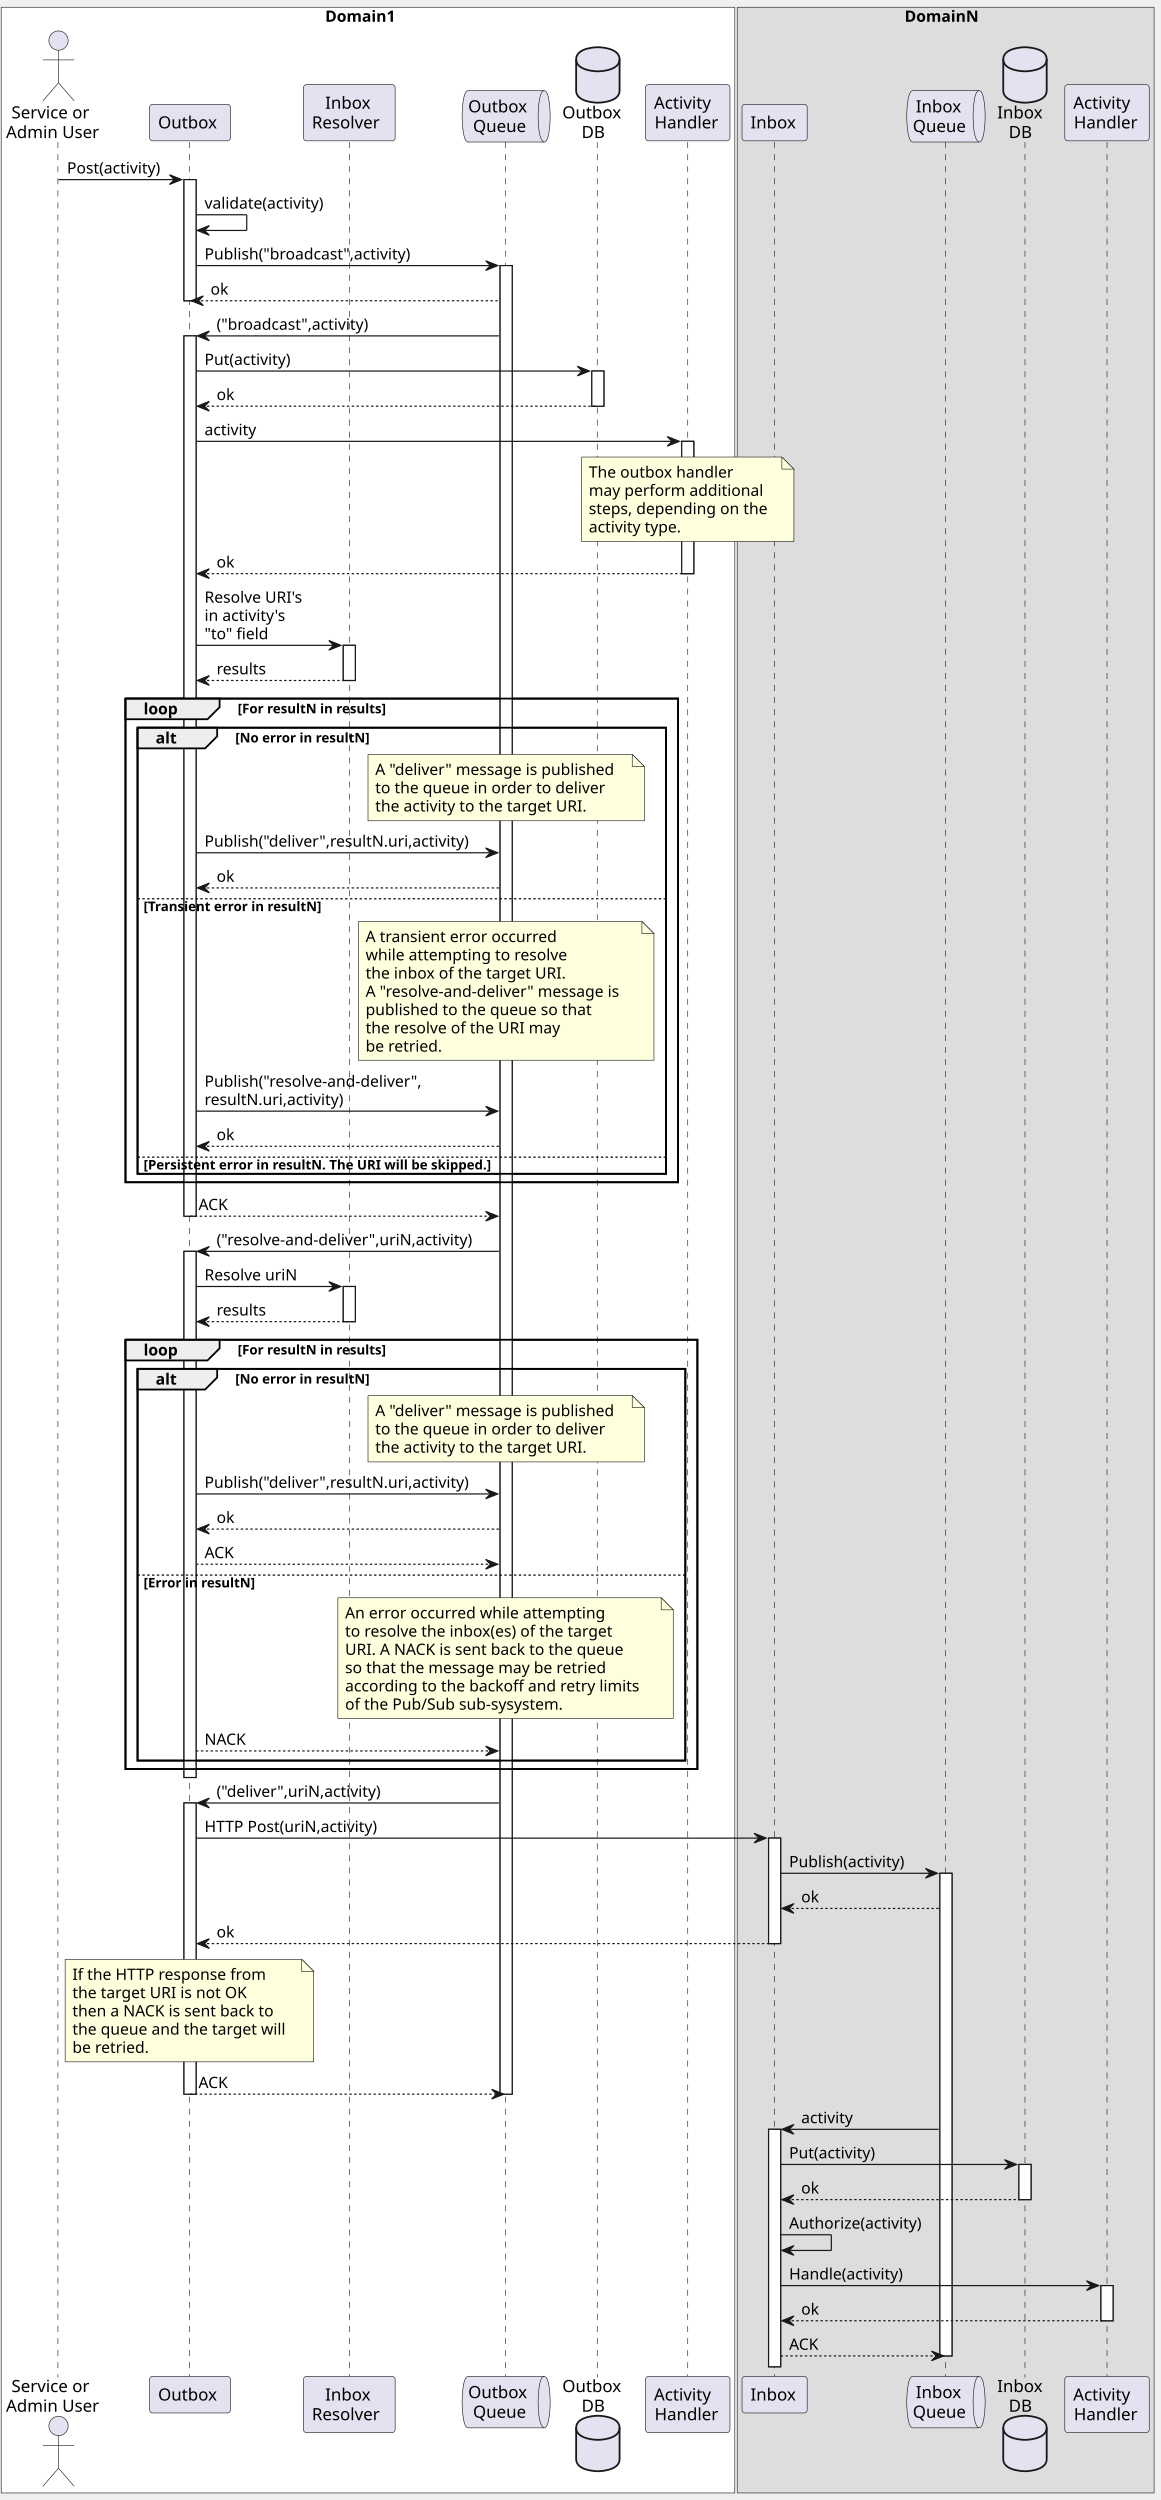
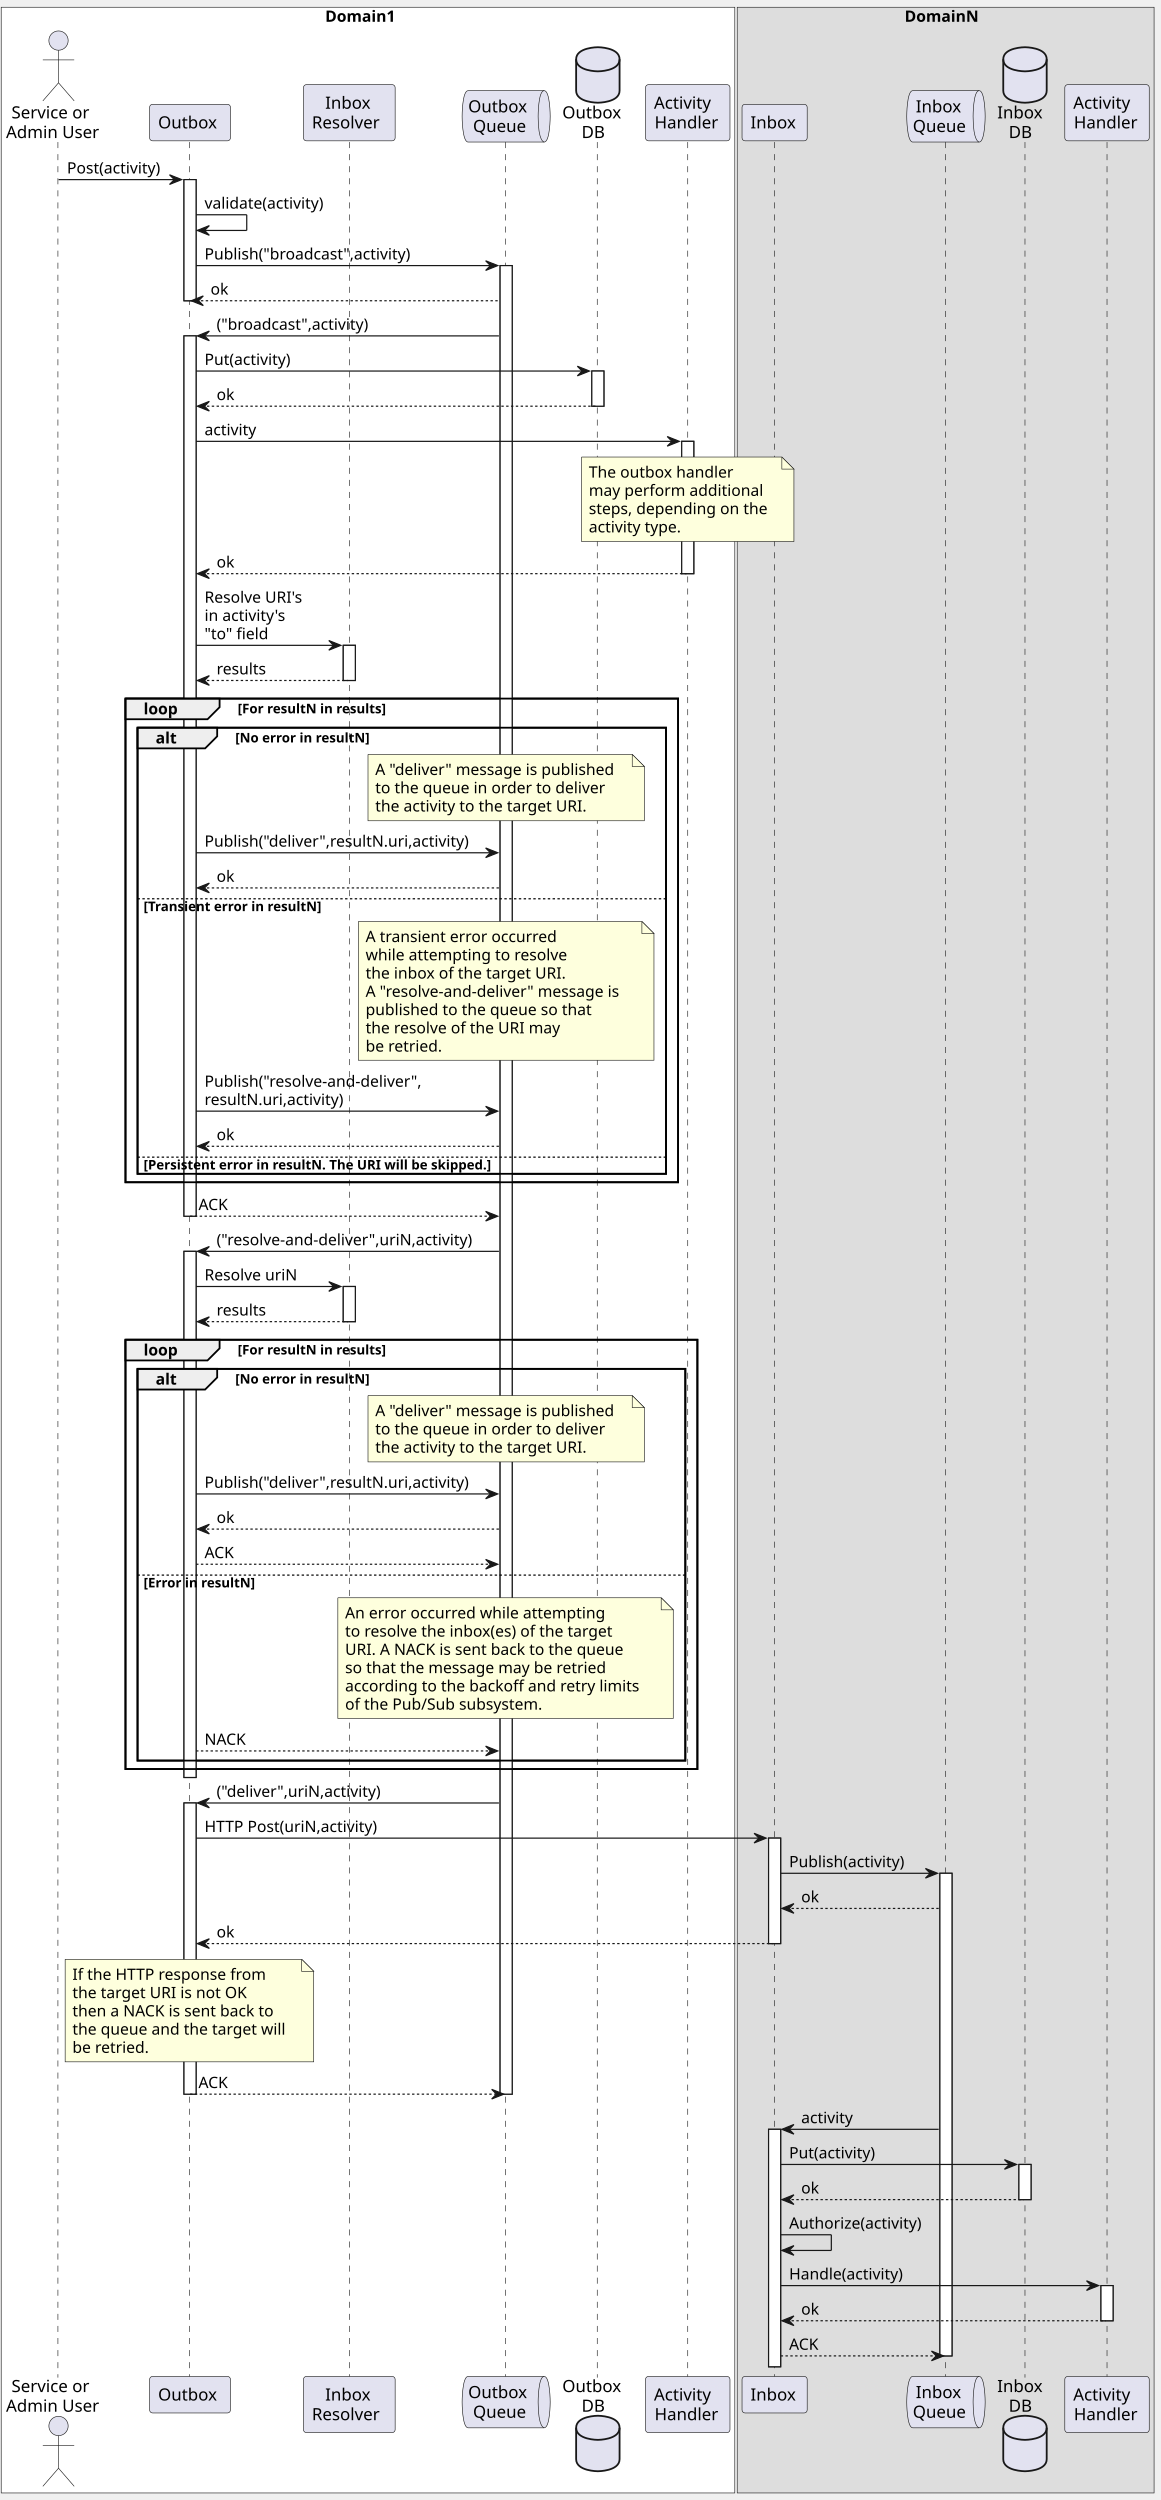
<svg xmlns="http://www.w3.org/2000/svg" contentStyleType="text/css" height="2072px" preserveAspectRatio="none" style="width:962px;height:2072px;background:#FFFFFF;" version="1.1" viewBox="0 0 962 2072" width="962px" zoomAndPan="magnify">
  <defs />
  <g>
    <rect fill="#FFFFFF" height="2060.164" style="stroke:#181818;stroke-width:0.5;" width="608" x="1" y="6" />
    <text fill="#000000" font-family="sans-serif" font-size="13" font-weight="bold" lengthAdjust="spacing" textLength="66" x="269.5" y="18.067">Domain1</text>
    <rect fill="#DDDDDD" height="2060.164" style="stroke:#181818;stroke-width:0.5;" width="345.5" x="611" y="6" />
    <text fill="#000000" font-family="sans-serif" font-size="13" font-weight="bold" lengthAdjust="spacing" textLength="68" x="749.75" y="18.067">DomainN</text>
    <rect fill="#FFFFFF" height="100.398" style="stroke:#181818;stroke-width:1.0;" width="10" x="152.5" y="148.859" />
    <rect fill="#FFFFFF" height="729.594" style="stroke:#181818;stroke-width:1.0;" width="10" x="152.5" y="278.391" />
    <rect fill="#FFFFFF" height="436.062" style="stroke:#181818;stroke-width:1.0;" width="10" x="152.5" y="1037.117" />
    <rect fill="#FFFFFF" height="241.328" style="stroke:#181818;stroke-width:1.0;" width="10" x="152.5" y="1494.312" />
    <rect fill="#FFFFFF" height="29.133" style="stroke:#181818;stroke-width:1.0;" width="10" x="284.5" y="534.852" />
    <rect fill="#FFFFFF" height="29.133" style="stroke:#181818;stroke-width:1.0;" width="10" x="284.5" y="1066.25" />
    <rect fill="#FFFFFF" height="1515.516" style="stroke:#181818;stroke-width:1.0;" width="10" x="414.5" y="220.125" />
    <rect fill="#FFFFFF" height="29.133" style="stroke:#181818;stroke-width:1.0;" width="10" x="490.5" y="307.523" />
    <rect fill="#FFFFFF" height="109.664" style="stroke:#181818;stroke-width:1.0;" width="10" x="565" y="365.789" />
    <rect fill="#FFFFFF" height="87.398" style="stroke:#181818;stroke-width:1.0;" width="10" x="637" y="1523.445" />
    <rect fill="#FFFFFF" height="196.797" style="stroke:#181818;stroke-width:1.0;" width="10" x="637" y="1764.773" />
    <rect fill="#FFFFFF" height="399.992" style="stroke:#181818;stroke-width:1.0;" width="10" x="779" y="1552.578" />
    <rect fill="#FFFFFF" height="29.133" style="stroke:#181818;stroke-width:1.0;" width="10" x="844.5" y="1793.906" />
    <rect fill="#FFFFFF" height="29.133" style="stroke:#181818;stroke-width:1.0;" width="10" x="912.5" y="1894.305" />
    <rect height="400.867" style="stroke:#000000;stroke-width:1.5;fill:none;" width="458" x="104" y="578.984" />
    <rect height="369.734" style="stroke:#000000;stroke-width:1.5;fill:none;" width="438" x="114" y="603.117" />
    <rect height="355.797" style="stroke:#000000;stroke-width:1.5;fill:none;" width="474" x="104" y="1110.383" />
    <rect height="324.664" style="stroke:#000000;stroke-width:1.5;fill:none;" width="454" x="114" y="1134.516" />
    <line style="stroke:#181818;stroke-width:0.5;fill:none;stroke-dasharray:5.0,5.0;" x1="48" x2="48" y1="117.727" y2="1970.57" />
    <line style="stroke:#181818;stroke-width:0.5;fill:none;stroke-dasharray:5.0,5.0;" x1="157" x2="157" y1="117.727" y2="1970.57" />
    <line style="stroke:#181818;stroke-width:0.5;fill:none;stroke-dasharray:5.0,5.0;" x1="289.5" x2="289.5" y1="117.727" y2="1970.57" />
    <line style="stroke:#181818;stroke-width:0.5;fill:none;stroke-dasharray:5.0,5.0;" x1="419" x2="419" y1="117.727" y2="1970.57" />
    <line style="stroke:#181818;stroke-width:0.5;fill:none;stroke-dasharray:5.0,5.0;" x1="495" x2="495" y1="117.727" y2="1970.57" />
    <line style="stroke:#181818;stroke-width:0.5;fill:none;stroke-dasharray:5.0,5.0;" x1="570" x2="570" y1="117.727" y2="1970.57" />
    <line style="stroke:#181818;stroke-width:0.5;fill:none;stroke-dasharray:5.0,5.0;" x1="642" x2="642" y1="117.727" y2="1970.57" />
    <line style="stroke:#181818;stroke-width:0.5;fill:none;stroke-dasharray:5.0,5.0;" x1="783.5" x2="783.5" y1="117.727" y2="1970.57" />
    <line style="stroke:#181818;stroke-width:0.5;fill:none;stroke-dasharray:5.0,5.0;" x1="849.5" x2="849.5" y1="117.727" y2="1970.57" />
    <line style="stroke:#181818;stroke-width:0.5;fill:none;stroke-dasharray:5.0,5.0;" x1="917.5" x2="917.5" y1="117.727" y2="1970.57" />
    <text fill="#000000" font-family="sans-serif" font-size="14" lengthAdjust="spacing" textLength="72" x="9.5" y="98.128">Service or</text>
    <text fill="#000000" font-family="sans-serif" font-size="14" lengthAdjust="spacing" textLength="81" x="5" y="114.425">Admin User</text>
    <ellipse cx="48.5" cy="33.633" fill="#E2E2F0" rx="8" ry="8" style="stroke:#181818;stroke-width:0.5;" />
    <path d="M48.5,41.633 L48.5,68.633 M35.5,49.633 L61.5,49.633 M48.5,68.633 L35.5,83.633 M48.5,68.633 L61.5,83.633 " fill="none" style="stroke:#181818;stroke-width:0.5;" />
    <text fill="#000000" font-family="sans-serif" font-size="14" lengthAdjust="spacing" textLength="72" x="9.5" y="1982.565">Service or</text>
    <text fill="#000000" font-family="sans-serif" font-size="14" lengthAdjust="spacing" textLength="81" x="5" y="1998.862">Admin User</text>
    <ellipse cx="48.5" cy="2010.664" fill="#E2E2F0" rx="8" ry="8" style="stroke:#181818;stroke-width:0.5;" />
    <path d="M48.5,2018.664 L48.5,2045.664 M35.5,2026.664 L61.5,2026.664 M48.5,2045.664 L35.5,2060.664 M48.5,2045.664 L61.5,2060.664 " fill="none" style="stroke:#181818;stroke-width:0.5;" />
    <rect fill="#E2E2F0" height="30.297" rx="2.5" ry="2.5" style="stroke:#181818;stroke-width:0.5;" width="67" x="124" y="86.43" />
    <text fill="#000000" font-family="sans-serif" font-size="14" lengthAdjust="spacing" textLength="53" x="131" y="106.425">Outbox</text>
    <rect fill="#E2E2F0" height="30.297" rx="2.5" ry="2.5" style="stroke:#181818;stroke-width:0.5;" width="67" x="124" y="1969.57" />
    <text fill="#000000" font-family="sans-serif" font-size="14" lengthAdjust="spacing" textLength="53" x="131" y="1989.565">Outbox</text>
    <rect fill="#E2E2F0" height="46.594" rx="2.5" ry="2.5" style="stroke:#181818;stroke-width:0.5;" width="76" x="251.5" y="70.133" />
    <text fill="#000000" font-family="sans-serif" font-size="14" lengthAdjust="spacing" textLength="40" x="269.5" y="90.128">Inbox</text>
    <text fill="#000000" font-family="sans-serif" font-size="14" lengthAdjust="spacing" textLength="62" x="258.5" y="106.425">Resolver</text>
    <rect fill="#E2E2F0" height="46.594" rx="2.5" ry="2.5" style="stroke:#181818;stroke-width:0.5;" width="76" x="251.5" y="1969.57" />
    <text fill="#000000" font-family="sans-serif" font-size="14" lengthAdjust="spacing" textLength="40" x="269.5" y="1989.565">Inbox</text>
    <text fill="#000000" font-family="sans-serif" font-size="14" lengthAdjust="spacing" textLength="62" x="258.5" y="2005.862">Resolver</text>
    <path d="M388,75.133 L451,75.133 C456,75.133 456,96.43 456,96.43 C456,96.43 456,117.727 451,117.727 L388,117.727 C383,117.727 383,96.43 383,96.43 C383,96.43 383,75.133 388,75.133 " fill="#E2E2F0" style="stroke:#181818;stroke-width:0.5;" />
    <path d="M451,75.133 C446,75.133 446,96.43 446,96.43 C446,117.727 451,117.727 451,117.727 " fill="none" style="stroke:#181818;stroke-width:0.5;" />
    <text fill="#000000" font-family="sans-serif" font-size="14" lengthAdjust="spacing" textLength="53" x="388" y="93.128">Outbox</text>
    <text fill="#000000" font-family="sans-serif" font-size="14" lengthAdjust="spacing" textLength="45" x="392" y="109.425">Queue</text>
    <path d="M388,1969.57 L451,1969.57 C456,1969.57 456,1990.867 456,1990.867 C456,1990.867 456,2012.164 451,2012.164 L388,2012.164 C383,2012.164 383,1990.867 383,1990.867 C383,1990.867 383,1969.57 388,1969.57 " fill="#E2E2F0" style="stroke:#181818;stroke-width:0.5;" />
    <path d="M451,1969.57 C446,1969.57 446,1990.867 446,1990.867 C446,2012.164 451,2012.164 451,2012.164 " fill="none" style="stroke:#181818;stroke-width:0.5;" />
    <text fill="#000000" font-family="sans-serif" font-size="14" lengthAdjust="spacing" textLength="53" x="388" y="1987.565">Outbox</text>
    <text fill="#000000" font-family="sans-serif" font-size="14" lengthAdjust="spacing" textLength="45" x="392" y="2003.862">Queue</text>
    <text fill="#000000" font-family="sans-serif" font-size="14" lengthAdjust="spacing" textLength="53" x="466" y="98.128">Outbox</text>
    <text fill="#000000" font-family="sans-serif" font-size="14" lengthAdjust="spacing" textLength="21" x="482" y="114.425">DB</text>
    <path d="M477.5,49.133 C477.5,39.133 495.5,39.133 495.5,39.133 C495.5,39.133 513.5,39.133 513.5,49.133 L513.5,75.133 C513.5,85.133 495.5,85.133 495.5,85.133 C495.5,85.133 477.5,85.133 477.5,75.133 L477.5,49.133 " fill="#E2E2F0" style="stroke:#181818;stroke-width:1.5;" />
    <path d="M477.5,49.133 C477.5,59.133 495.5,59.133 495.5,59.133 C495.5,59.133 513.5,59.133 513.5,49.133 " fill="none" style="stroke:#181818;stroke-width:1.5;" />
    <text fill="#000000" font-family="sans-serif" font-size="14" lengthAdjust="spacing" textLength="53" x="466" y="1982.565">Outbox</text>
    <text fill="#000000" font-family="sans-serif" font-size="14" lengthAdjust="spacing" textLength="21" x="482" y="1998.862">DB</text>
    <path d="M477.5,2012.164 C477.5,2002.164 495.5,2002.164 495.5,2002.164 C495.5,2002.164 513.5,2002.164 513.5,2012.164 L513.5,2038.164 C513.5,2048.164 495.5,2048.164 495.5,2048.164 C495.5,2048.164 477.5,2048.164 477.5,2038.164 L477.5,2012.164 " fill="#E2E2F0" style="stroke:#181818;stroke-width:1.5;" />
    <path d="M477.5,2012.164 C477.5,2022.164 495.5,2022.164 495.5,2022.164 C495.5,2022.164 513.5,2022.164 513.5,2012.164 " fill="none" style="stroke:#181818;stroke-width:1.5;" />
    <rect fill="#E2E2F0" height="46.594" rx="2.5" ry="2.5" style="stroke:#181818;stroke-width:0.5;" width="70" x="535" y="70.133" />
    <text fill="#000000" font-family="sans-serif" font-size="14" lengthAdjust="spacing" textLength="56" x="542" y="90.128">Activity</text>
    <text fill="#000000" font-family="sans-serif" font-size="14" lengthAdjust="spacing" textLength="55" x="542.5" y="106.425">Handler</text>
    <rect fill="#E2E2F0" height="46.594" rx="2.5" ry="2.5" style="stroke:#181818;stroke-width:0.5;" width="70" x="535" y="1969.57" />
    <text fill="#000000" font-family="sans-serif" font-size="14" lengthAdjust="spacing" textLength="56" x="542" y="1989.565">Activity</text>
    <text fill="#000000" font-family="sans-serif" font-size="14" lengthAdjust="spacing" textLength="55" x="542.5" y="2005.862">Handler</text>
    <rect fill="#E2E2F0" height="30.297" rx="2.5" ry="2.5" style="stroke:#181818;stroke-width:0.5;" width="54" x="615" y="86.43" />
    <text fill="#000000" font-family="sans-serif" font-size="14" lengthAdjust="spacing" textLength="40" x="622" y="106.425">Inbox</text>
    <rect fill="#E2E2F0" height="30.297" rx="2.5" ry="2.5" style="stroke:#181818;stroke-width:0.5;" width="54" x="615" y="1969.57" />
    <text fill="#000000" font-family="sans-serif" font-size="14" lengthAdjust="spacing" textLength="40" x="622" y="1989.565">Inbox</text>
    <path d="M756.5,75.133 L811.5,75.133 C816.5,75.133 816.5,96.43 816.5,96.43 C816.5,96.43 816.5,117.727 811.5,117.727 L756.5,117.727 C751.5,117.727 751.5,96.43 751.5,96.43 C751.5,96.43 751.5,75.133 756.5,75.133 " fill="#E2E2F0" style="stroke:#181818;stroke-width:0.5;" />
    <path d="M811.5,75.133 C806.5,75.133 806.5,96.43 806.5,96.43 C806.5,117.727 811.5,117.727 811.5,117.727 " fill="none" style="stroke:#181818;stroke-width:0.5;" />
    <text fill="#000000" font-family="sans-serif" font-size="14" lengthAdjust="spacing" textLength="40" x="759" y="93.128">Inbox</text>
    <text fill="#000000" font-family="sans-serif" font-size="14" lengthAdjust="spacing" textLength="45" x="756.5" y="109.425">Queue</text>
    <path d="M756.5,1969.57 L811.5,1969.57 C816.5,1969.57 816.5,1990.867 816.5,1990.867 C816.5,1990.867 816.5,2012.164 811.5,2012.164 L756.5,2012.164 C751.5,2012.164 751.5,1990.867 751.5,1990.867 C751.5,1990.867 751.5,1969.57 756.5,1969.57 " fill="#E2E2F0" style="stroke:#181818;stroke-width:0.5;" />
    <path d="M811.5,1969.57 C806.5,1969.57 806.5,1990.867 806.5,1990.867 C806.5,2012.164 811.5,2012.164 811.5,2012.164 " fill="none" style="stroke:#181818;stroke-width:0.5;" />
    <text fill="#000000" font-family="sans-serif" font-size="14" lengthAdjust="spacing" textLength="40" x="759" y="1987.565">Inbox</text>
    <text fill="#000000" font-family="sans-serif" font-size="14" lengthAdjust="spacing" textLength="45" x="756.5" y="2003.862">Queue</text>
    <text fill="#000000" font-family="sans-serif" font-size="14" lengthAdjust="spacing" textLength="40" x="826.5" y="98.128">Inbox</text>
    <text fill="#000000" font-family="sans-serif" font-size="14" lengthAdjust="spacing" textLength="21" x="836" y="114.425">DB</text>
    <path d="M831.5,49.133 C831.5,39.133 849.5,39.133 849.5,39.133 C849.5,39.133 867.5,39.133 867.5,49.133 L867.5,75.133 C867.5,85.133 849.5,85.133 849.5,85.133 C849.5,85.133 831.5,85.133 831.5,75.133 L831.5,49.133 " fill="#E2E2F0" style="stroke:#181818;stroke-width:1.5;" />
    <path d="M831.5,49.133 C831.5,59.133 849.5,59.133 849.5,59.133 C849.5,59.133 867.5,59.133 867.5,49.133 " fill="none" style="stroke:#181818;stroke-width:1.5;" />
    <text fill="#000000" font-family="sans-serif" font-size="14" lengthAdjust="spacing" textLength="40" x="826.5" y="1982.565">Inbox</text>
    <text fill="#000000" font-family="sans-serif" font-size="14" lengthAdjust="spacing" textLength="21" x="836" y="1998.862">DB</text>
    <path d="M831.5,2012.164 C831.5,2002.164 849.5,2002.164 849.5,2002.164 C849.5,2002.164 867.5,2002.164 867.5,2012.164 L867.5,2038.164 C867.5,2048.164 849.5,2048.164 849.5,2048.164 C849.5,2048.164 831.5,2048.164 831.5,2038.164 L831.5,2012.164 " fill="#E2E2F0" style="stroke:#181818;stroke-width:1.5;" />
    <path d="M831.5,2012.164 C831.5,2022.164 849.5,2022.164 849.5,2022.164 C849.5,2022.164 867.5,2022.164 867.5,2012.164 " fill="none" style="stroke:#181818;stroke-width:1.5;" />
    <rect fill="#E2E2F0" height="46.594" rx="2.5" ry="2.5" style="stroke:#181818;stroke-width:0.5;" width="70" x="882.5" y="70.133" />
    <text fill="#000000" font-family="sans-serif" font-size="14" lengthAdjust="spacing" textLength="56" x="889.5" y="90.128">Activity</text>
    <text fill="#000000" font-family="sans-serif" font-size="14" lengthAdjust="spacing" textLength="55" x="890" y="106.425">Handler</text>
    <rect fill="#E2E2F0" height="46.594" rx="2.5" ry="2.5" style="stroke:#181818;stroke-width:0.5;" width="70" x="882.5" y="1969.57" />
    <text fill="#000000" font-family="sans-serif" font-size="14" lengthAdjust="spacing" textLength="56" x="889.5" y="1989.565">Activity</text>
    <text fill="#000000" font-family="sans-serif" font-size="14" lengthAdjust="spacing" textLength="55" x="890" y="2005.862">Handler</text>
    <rect fill="#FFFFFF" height="100.398" style="stroke:#181818;stroke-width:1.0;" width="10" x="152.5" y="148.859" />
    <rect fill="#FFFFFF" height="729.594" style="stroke:#181818;stroke-width:1.0;" width="10" x="152.5" y="278.391" />
    <rect fill="#FFFFFF" height="436.062" style="stroke:#181818;stroke-width:1.0;" width="10" x="152.5" y="1037.117" />
    <rect fill="#FFFFFF" height="241.328" style="stroke:#181818;stroke-width:1.0;" width="10" x="152.5" y="1494.312" />
    <rect fill="#FFFFFF" height="29.133" style="stroke:#181818;stroke-width:1.0;" width="10" x="284.5" y="534.852" />
    <rect fill="#FFFFFF" height="29.133" style="stroke:#181818;stroke-width:1.0;" width="10" x="284.5" y="1066.25" />
    <rect fill="#FFFFFF" height="1515.516" style="stroke:#181818;stroke-width:1.0;" width="10" x="414.5" y="220.125" />
    <rect fill="#FFFFFF" height="29.133" style="stroke:#181818;stroke-width:1.0;" width="10" x="490.5" y="307.523" />
    <rect fill="#FFFFFF" height="109.664" style="stroke:#181818;stroke-width:1.0;" width="10" x="565" y="365.789" />
    <rect fill="#FFFFFF" height="87.398" style="stroke:#181818;stroke-width:1.0;" width="10" x="637" y="1523.445" />
    <rect fill="#FFFFFF" height="196.797" style="stroke:#181818;stroke-width:1.0;" width="10" x="637" y="1764.773" />
    <rect fill="#FFFFFF" height="399.992" style="stroke:#181818;stroke-width:1.0;" width="10" x="779" y="1552.578" />
    <rect fill="#FFFFFF" height="29.133" style="stroke:#181818;stroke-width:1.0;" width="10" x="844.5" y="1793.906" />
    <rect fill="#FFFFFF" height="29.133" style="stroke:#181818;stroke-width:1.0;" width="10" x="912.5" y="1894.305" />
    <polygon fill="#181818" points="140.5,144.859,150.5,148.859,140.5,152.859,144.5,148.859" style="stroke:#181818;stroke-width:1.0;" />
    <line style="stroke:#181818;stroke-width:1.0;" x1="48.5" x2="146.5" y1="148.859" y2="148.859" />
    <text fill="#000000" font-family="sans-serif" font-size="13" lengthAdjust="spacing" textLength="85" x="55.5" y="143.793">Post(activity)</text>
    <line style="stroke:#181818;stroke-width:1.0;" x1="162.5" x2="204.5" y1="177.992" y2="177.992" />
    <line style="stroke:#181818;stroke-width:1.0;" x1="204.5" x2="204.5" y1="177.992" y2="190.992" />
    <line style="stroke:#181818;stroke-width:1.0;" x1="163.5" x2="204.5" y1="190.992" y2="190.992" />
    <polygon fill="#181818" points="173.5,186.992,163.5,190.992,173.5,194.992,169.5,190.992" style="stroke:#181818;stroke-width:1.0;" />
    <text fill="#000000" font-family="sans-serif" font-size="13" lengthAdjust="spacing" textLength="108" x="169.5" y="172.926">validate(activity)</text>
    <polygon fill="#181818" points="402.5,216.125,412.5,220.125,402.5,224.125,406.5,220.125" style="stroke:#181818;stroke-width:1.0;" />
    <line style="stroke:#181818;stroke-width:1.0;" x1="162.5" x2="408.5" y1="220.125" y2="220.125" />
    <text fill="#000000" font-family="sans-serif" font-size="13" lengthAdjust="spacing" textLength="180" x="169.5" y="215.059">Publish("broadcast",activity)</text>
    <polygon fill="#181818" points="168.5,245.258,158.5,249.258,168.5,253.258,164.5,249.258" style="stroke:#181818;stroke-width:1.0;" />
    <line style="stroke:#181818;stroke-width:1.0;stroke-dasharray:2.0,2.0;" x1="162.5" x2="413.5" y1="249.258" y2="249.258" />
    <text fill="#000000" font-family="sans-serif" font-size="13" lengthAdjust="spacing" textLength="15" x="174.5" y="244.192">ok</text>
    <polygon fill="#181818" points="173.5,274.391,163.5,278.391,173.5,282.391,169.5,278.391" style="stroke:#181818;stroke-width:1.0;" />
    <line style="stroke:#181818;stroke-width:1.0;" x1="167.5" x2="413.5" y1="278.391" y2="278.391" />
    <text fill="#000000" font-family="sans-serif" font-size="13" lengthAdjust="spacing" textLength="135" x="179.5" y="273.325">("broadcast",activity)</text>
    <polygon fill="#181818" points="478.5,303.523,488.5,307.523,478.5,311.523,482.5,307.523" style="stroke:#181818;stroke-width:1.0;" />
    <line style="stroke:#181818;stroke-width:1.0;" x1="162.5" x2="484.5" y1="307.523" y2="307.523" />
    <text fill="#000000" font-family="sans-serif" font-size="13" lengthAdjust="spacing" textLength="78" x="169.5" y="302.457">Put(activity)</text>
    <polygon fill="#181818" points="173.5,332.656,163.5,336.656,173.5,340.656,169.5,336.656" style="stroke:#181818;stroke-width:1.0;" />
    <line style="stroke:#181818;stroke-width:1.0;stroke-dasharray:2.0,2.0;" x1="167.5" x2="494.5" y1="336.656" y2="336.656" />
    <text fill="#000000" font-family="sans-serif" font-size="13" lengthAdjust="spacing" textLength="15" x="179.5" y="331.59">ok</text>
    <polygon fill="#181818" points="553,361.789,563,365.789,553,369.789,557,365.789" style="stroke:#181818;stroke-width:1.0;" />
    <line style="stroke:#181818;stroke-width:1.0;" x1="162.5" x2="559" y1="365.789" y2="365.789" />
    <text fill="#000000" font-family="sans-serif" font-size="13" lengthAdjust="spacing" textLength="47" x="169.5" y="360.723">activity</text>
    <path d="M482,378.789 L482,448.789 L658,448.789 L658,388.789 L648,378.789 L482,378.789 " fill="#FEFFDD" style="stroke:#181818;stroke-width:0.5;" />
    <path d="M648,378.789 L648,388.789 L658,388.789 L648,378.789 " fill="#FEFFDD" style="stroke:#181818;stroke-width:0.5;" />
    <text fill="#000000" font-family="sans-serif" font-size="13" lengthAdjust="spacing" textLength="125" x="488" y="395.856">The outbox handler</text>
    <text fill="#000000" font-family="sans-serif" font-size="13" lengthAdjust="spacing" textLength="151" x="488" y="410.989">may perform additional</text>
    <text fill="#000000" font-family="sans-serif" font-size="13" lengthAdjust="spacing" textLength="155" x="488" y="426.122">steps, depending on the</text>
    <text fill="#000000" font-family="sans-serif" font-size="13" lengthAdjust="spacing" textLength="84" x="488" y="441.254">activity type.</text>
    <polygon fill="#181818" points="173.5,471.453,163.5,475.453,173.5,479.453,169.5,475.453" style="stroke:#181818;stroke-width:1.0;" />
    <line style="stroke:#181818;stroke-width:1.0;stroke-dasharray:2.0,2.0;" x1="167.5" x2="569" y1="475.453" y2="475.453" />
    <text fill="#000000" font-family="sans-serif" font-size="13" lengthAdjust="spacing" textLength="15" x="179.5" y="470.387">ok</text>
    <polygon fill="#181818" points="272.5,530.852,282.5,534.852,272.5,538.852,276.5,534.852" style="stroke:#181818;stroke-width:1.0;" />
    <line style="stroke:#181818;stroke-width:1.0;" x1="162.5" x2="278.5" y1="534.852" y2="534.852" />
    <text fill="#000000" font-family="sans-serif" font-size="13" lengthAdjust="spacing" textLength="86" x="169.5" y="499.52">Resolve URI's</text>
    <text fill="#000000" font-family="sans-serif" font-size="13" lengthAdjust="spacing" textLength="72" x="169.5" y="514.653">in activity's</text>
    <text fill="#000000" font-family="sans-serif" font-size="13" lengthAdjust="spacing" textLength="54" x="169.5" y="529.786">"to" field</text>
    <polygon fill="#181818" points="173.5,559.984,163.5,563.984,173.5,567.984,169.5,563.984" style="stroke:#181818;stroke-width:1.0;" />
    <line style="stroke:#181818;stroke-width:1.0;stroke-dasharray:2.0,2.0;" x1="167.5" x2="288.5" y1="563.984" y2="563.984" />
    <text fill="#000000" font-family="sans-serif" font-size="13" lengthAdjust="spacing" textLength="43" x="179.5" y="558.918">results</text>
    <path d="M104,578.984 L182,578.984 L182,586.117 L172,596.117 L104,596.117 L104,578.984 " fill="#EEEEEE" style="stroke:#000000;stroke-width:1.5;" />
    <rect fill="none" height="400.867" style="stroke:#000000;stroke-width:1.5;" width="458" x="104" y="578.984" />
    <text fill="#000000" font-family="sans-serif" font-size="13" font-weight="bold" lengthAdjust="spacing" textLength="33" x="119" y="592.051">loop</text>
    <text fill="#000000" font-family="sans-serif" font-size="11" font-weight="bold" lengthAdjust="spacing" textLength="152" x="197" y="591.195">[For resultN in results]</text>
    <path d="M114,603.117 L180,603.117 L180,610.25 L170,620.25 L114,620.25 L114,603.117 " fill="#EEEEEE" style="stroke:#000000;stroke-width:1.5;" />
    <rect fill="none" height="369.734" style="stroke:#000000;stroke-width:1.5;" width="438" x="114" y="603.117" />
    <text fill="#000000" font-family="sans-serif" font-size="13" font-weight="bold" lengthAdjust="spacing" textLength="21" x="129" y="616.184">alt</text>
    <text fill="#000000" font-family="sans-serif" font-size="11" font-weight="bold" lengthAdjust="spacing" textLength="136" x="195" y="615.328">[No error in resultN]</text>
    <path d="M305,625.25 L305,680.25 L534,680.25 L534,635.25 L524,625.25 L305,625.25 " fill="#FEFFDD" style="stroke:#181818;stroke-width:0.5;" />
    <path d="M524,625.25 L524,635.25 L534,635.25 L524,625.25 " fill="#FEFFDD" style="stroke:#181818;stroke-width:0.5;" />
    <text fill="#000000" font-family="sans-serif" font-size="13" lengthAdjust="spacing" textLength="208" x="311" y="642.317">A "deliver" message is published</text>
    <text fill="#000000" font-family="sans-serif" font-size="13" lengthAdjust="spacing" textLength="199" x="311" y="657.45">to the queue in order to deliver</text>
    <text fill="#000000" font-family="sans-serif" font-size="13" lengthAdjust="spacing" textLength="186" x="311" y="672.582">the activity to the target URI.</text>
    <polygon fill="#181818" points="402.5,702.781,412.5,706.781,402.5,710.781,406.5,706.781" style="stroke:#181818;stroke-width:1.0;" />
    <line style="stroke:#181818;stroke-width:1.0;" x1="162.5" x2="408.5" y1="706.781" y2="706.781" />
    <text fill="#000000" font-family="sans-serif" font-size="13" lengthAdjust="spacing" textLength="228" x="169.5" y="701.715">Publish("deliver",resultN.uri,activity)</text>
    <polygon fill="#181818" points="173.5,731.914,163.5,735.914,173.5,739.914,169.5,735.914" style="stroke:#181818;stroke-width:1.0;" />
    <line style="stroke:#181818;stroke-width:1.0;stroke-dasharray:2.0,2.0;" x1="167.5" x2="413.5" y1="735.914" y2="735.914" />
    <text fill="#000000" font-family="sans-serif" font-size="13" lengthAdjust="spacing" textLength="15" x="179.5" y="730.848">ok</text>
    <line style="stroke:#000000;stroke-width:1.0;stroke-dasharray:2.0,2.0;" x1="114" x2="552" y1="744.914" y2="744.914" />
    <text fill="#000000" font-family="sans-serif" font-size="11" font-weight="bold" lengthAdjust="spacing" textLength="183" x="119" y="755.125">[Transient error in resultN]</text>
    <path d="M297,763.719 L297,878.719 L542,878.719 L542,773.719 L532,763.719 L297,763.719 " fill="#FEFFDD" style="stroke:#181818;stroke-width:0.5;" />
    <path d="M532,763.719 L532,773.719 L542,773.719 L532,763.719 " fill="#FEFFDD" style="stroke:#181818;stroke-width:0.5;" />
    <text fill="#000000" font-family="sans-serif" font-size="13" lengthAdjust="spacing" textLength="165" x="303" y="780.786">A transient error occurred</text>
    <text fill="#000000" font-family="sans-serif" font-size="13" lengthAdjust="spacing" textLength="176" x="303" y="795.918">while attempting to resolve</text>
    <text fill="#000000" font-family="sans-serif" font-size="13" lengthAdjust="spacing" textLength="174" x="303" y="811.051">the inbox of the target URI.</text>
    <text fill="#000000" font-family="sans-serif" font-size="13" lengthAdjust="spacing" textLength="224" x="303" y="826.184">A "resolve-and-deliver" message is</text>
    <text fill="#000000" font-family="sans-serif" font-size="13" lengthAdjust="spacing" textLength="196" x="303" y="841.317">published to the queue so that</text>
    <text fill="#000000" font-family="sans-serif" font-size="13" lengthAdjust="spacing" textLength="172" x="303" y="856.45">the resolve of the URI may</text>
    <text fill="#000000" font-family="sans-serif" font-size="13" lengthAdjust="spacing" textLength="66" x="303" y="871.582">be retried.</text>
    <polygon fill="#181818" points="402.5,916.914,412.5,920.914,402.5,924.914,406.5,920.914" style="stroke:#181818;stroke-width:1.0;" />
    <line style="stroke:#181818;stroke-width:1.0;" x1="162.5" x2="408.5" y1="920.914" y2="920.914" />
    <text fill="#000000" font-family="sans-serif" font-size="13" lengthAdjust="spacing" textLength="188" x="169.5" y="900.715">Publish("resolve-and-deliver",</text>
    <text fill="#000000" font-family="sans-serif" font-size="13" lengthAdjust="spacing" textLength="121" x="169.5" y="915.848">resultN.uri,activity)</text>
    <polygon fill="#181818" points="173.5,946.047,163.5,950.047,173.5,954.047,169.5,950.047" style="stroke:#181818;stroke-width:1.0;" />
    <line style="stroke:#181818;stroke-width:1.0;stroke-dasharray:2.0,2.0;" x1="167.5" x2="413.5" y1="950.047" y2="950.047" />
    <text fill="#000000" font-family="sans-serif" font-size="13" lengthAdjust="spacing" textLength="15" x="179.5" y="944.981">ok</text>
    <line style="stroke:#000000;stroke-width:1.0;stroke-dasharray:2.0,2.0;" x1="114" x2="552" y1="959.047" y2="959.047" />
    <text fill="#000000" font-family="sans-serif" font-size="11" font-weight="bold" lengthAdjust="spacing" textLength="351" x="119" y="969.257">[Persistent error in resultN. The URI will be skipped.]</text>
    <polygon fill="#181818" points="402.5,1003.984,412.5,1007.984,402.5,1011.984,406.5,1007.984" style="stroke:#181818;stroke-width:1.0;" />
    <line style="stroke:#181818;stroke-width:1.0;stroke-dasharray:2.0,2.0;" x1="157.5" x2="408.5" y1="1007.984" y2="1007.984" />
    <text fill="#000000" font-family="sans-serif" font-size="13" lengthAdjust="spacing" textLength="26" x="164.5" y="1002.918">ACK</text>
    <polygon fill="#181818" points="173.5,1033.117,163.5,1037.117,173.5,1041.117,169.5,1037.117" style="stroke:#181818;stroke-width:1.0;" />
    <line style="stroke:#181818;stroke-width:1.0;" x1="167.5" x2="413.5" y1="1037.117" y2="1037.117" />
    <text fill="#000000" font-family="sans-serif" font-size="13" lengthAdjust="spacing" textLength="224" x="179.5" y="1032.051">("resolve-and-deliver",uriN,activity)</text>
    <polygon fill="#181818" points="272.5,1062.25,282.5,1066.25,272.5,1070.25,276.5,1066.25" style="stroke:#181818;stroke-width:1.0;" />
    <line style="stroke:#181818;stroke-width:1.0;" x1="162.5" x2="278.5" y1="1066.25" y2="1066.25" />
    <text fill="#000000" font-family="sans-serif" font-size="13" lengthAdjust="spacing" textLength="80" x="169.5" y="1061.184">Resolve uriN</text>
    <polygon fill="#181818" points="173.5,1091.383,163.5,1095.383,173.5,1099.383,169.5,1095.383" style="stroke:#181818;stroke-width:1.0;" />
    <line style="stroke:#181818;stroke-width:1.0;stroke-dasharray:2.0,2.0;" x1="167.5" x2="288.5" y1="1095.383" y2="1095.383" />
    <text fill="#000000" font-family="sans-serif" font-size="13" lengthAdjust="spacing" textLength="43" x="179.5" y="1090.317">results</text>
    <path d="M104,1110.383 L182,1110.383 L182,1117.516 L172,1127.516 L104,1127.516 L104,1110.383 " fill="#EEEEEE" style="stroke:#000000;stroke-width:1.5;" />
    <rect fill="none" height="355.797" style="stroke:#000000;stroke-width:1.5;" width="474" x="104" y="1110.383" />
    <text fill="#000000" font-family="sans-serif" font-size="13" font-weight="bold" lengthAdjust="spacing" textLength="33" x="119" y="1123.45">loop</text>
    <text fill="#000000" font-family="sans-serif" font-size="11" font-weight="bold" lengthAdjust="spacing" textLength="152" x="197" y="1122.593">[For resultN in results]</text>
    <path d="M114,1134.516 L180,1134.516 L180,1141.648 L170,1151.648 L114,1151.648 L114,1134.516 " fill="#EEEEEE" style="stroke:#000000;stroke-width:1.5;" />
    <rect fill="none" height="324.664" style="stroke:#000000;stroke-width:1.5;" width="454" x="114" y="1134.516" />
    <text fill="#000000" font-family="sans-serif" font-size="13" font-weight="bold" lengthAdjust="spacing" textLength="21" x="129" y="1147.582">alt</text>
    <text fill="#000000" font-family="sans-serif" font-size="11" font-weight="bold" lengthAdjust="spacing" textLength="136" x="195" y="1146.726">[No error in resultN]</text>
    <path d="M305,1156.648 L305,1211.648 L534,1211.648 L534,1166.648 L524,1156.648 L305,1156.648 " fill="#FEFFDD" style="stroke:#181818;stroke-width:0.5;" />
    <path d="M524,1156.648 L524,1166.648 L534,1166.648 L524,1156.648 " fill="#FEFFDD" style="stroke:#181818;stroke-width:0.5;" />
    <text fill="#000000" font-family="sans-serif" font-size="13" lengthAdjust="spacing" textLength="208" x="311" y="1173.715">A "deliver" message is published</text>
    <text fill="#000000" font-family="sans-serif" font-size="13" lengthAdjust="spacing" textLength="199" x="311" y="1188.848">to the queue in order to deliver</text>
    <text fill="#000000" font-family="sans-serif" font-size="13" lengthAdjust="spacing" textLength="186" x="311" y="1203.981">the activity to the target URI.</text>
    <polygon fill="#181818" points="402.5,1234.18,412.5,1238.18,402.5,1242.18,406.5,1238.18" style="stroke:#181818;stroke-width:1.0;" />
    <line style="stroke:#181818;stroke-width:1.0;" x1="162.5" x2="408.5" y1="1238.18" y2="1238.18" />
    <text fill="#000000" font-family="sans-serif" font-size="13" lengthAdjust="spacing" textLength="228" x="169.5" y="1233.114">Publish("deliver",resultN.uri,activity)</text>
    <polygon fill="#181818" points="173.5,1263.312,163.5,1267.312,173.5,1271.312,169.5,1267.312" style="stroke:#181818;stroke-width:1.0;" />
    <line style="stroke:#181818;stroke-width:1.0;stroke-dasharray:2.0,2.0;" x1="167.5" x2="413.5" y1="1267.312" y2="1267.312" />
    <text fill="#000000" font-family="sans-serif" font-size="13" lengthAdjust="spacing" textLength="15" x="179.5" y="1262.247">ok</text>
    <polygon fill="#181818" points="402.5,1292.445,412.5,1296.445,402.5,1300.445,406.5,1296.445" style="stroke:#181818;stroke-width:1.0;" />
    <line style="stroke:#181818;stroke-width:1.0;stroke-dasharray:2.0,2.0;" x1="162.5" x2="408.5" y1="1296.445" y2="1296.445" />
    <text fill="#000000" font-family="sans-serif" font-size="13" lengthAdjust="spacing" textLength="26" x="169.5" y="1291.379">ACK</text>
    <line style="stroke:#000000;stroke-width:1.0;stroke-dasharray:2.0,2.0;" x1="114" x2="568" y1="1305.445" y2="1305.445" />
    <text fill="#000000" font-family="sans-serif" font-size="11" font-weight="bold" lengthAdjust="spacing" textLength="113" x="119" y="1315.656">[Error in resultN]</text>
    <path d="M280,1324.25 L280,1424.25 L558,1424.25 L558,1334.25 L548,1324.25 L280,1324.25 " fill="#FEFFDD" style="stroke:#181818;stroke-width:0.5;" />
    <path d="M548,1324.25 L548,1334.25 L558,1334.25 L548,1324.25 " fill="#FEFFDD" style="stroke:#181818;stroke-width:0.5;" />
    <text fill="#000000" font-family="sans-serif" font-size="13" lengthAdjust="spacing" textLength="224" x="286" y="1341.317">An error occurred while attempting</text>
    <text fill="#000000" font-family="sans-serif" font-size="13" lengthAdjust="spacing" textLength="238" x="286" y="1356.45">to resolve the inbox(es) of the target</text>
    <text fill="#000000" font-family="sans-serif" font-size="13" lengthAdjust="spacing" textLength="243" x="286" y="1371.582">URI. A NACK is sent back to the queue</text>
    <text fill="#000000" font-family="sans-serif" font-size="13" lengthAdjust="spacing" textLength="232" x="286" y="1386.715">so that the message may be retried</text>
    <text fill="#000000" font-family="sans-serif" font-size="13" lengthAdjust="spacing" textLength="257" x="286" y="1401.848">according to the backoff and retry limits</text>
-     <text fill="#000000" font-family="sans-serif" font-size="13" lengthAdjust="spacing" textLength="193" x="286" y="1416.981">of the Pub/Sub sub-sysystem.</text>
+     <text fill="#000000" font-family="sans-serif" font-size="13" lengthAdjust="spacing" textLength="173" x="286" y="1416.981">of the Pub/Sub subsystem.</text>
    <polygon fill="#181818" points="402.5,1447.18,412.5,1451.18,402.5,1455.18,406.5,1451.18" style="stroke:#181818;stroke-width:1.0;" />
    <line style="stroke:#181818;stroke-width:1.0;stroke-dasharray:2.0,2.0;" x1="162.5" x2="408.5" y1="1451.18" y2="1451.18" />
    <text fill="#000000" font-family="sans-serif" font-size="13" lengthAdjust="spacing" textLength="35" x="169.5" y="1446.114">NACK</text>
    <polygon fill="#181818" points="173.5,1490.312,163.5,1494.312,173.5,1498.312,169.5,1494.312" style="stroke:#181818;stroke-width:1.0;" />
    <line style="stroke:#181818;stroke-width:1.0;" x1="167.5" x2="413.5" y1="1494.312" y2="1494.312" />
    <text fill="#000000" font-family="sans-serif" font-size="13" lengthAdjust="spacing" textLength="143" x="179.5" y="1489.247">("deliver",uriN,activity)</text>
    <polygon fill="#181818" points="625,1519.445,635,1523.445,625,1527.445,629,1523.445" style="stroke:#181818;stroke-width:1.0;" />
    <line style="stroke:#181818;stroke-width:1.0;" x1="162.5" x2="631" y1="1523.445" y2="1523.445" />
    <text fill="#000000" font-family="sans-serif" font-size="13" lengthAdjust="spacing" textLength="151" x="169.5" y="1518.379">HTTP Post(uriN,activity)</text>
    <polygon fill="#181818" points="767,1548.578,777,1552.578,767,1556.578,771,1552.578" style="stroke:#181818;stroke-width:1.0;" />
    <line style="stroke:#181818;stroke-width:1.0;" x1="647" x2="773" y1="1552.578" y2="1552.578" />
    <text fill="#000000" font-family="sans-serif" font-size="13" lengthAdjust="spacing" textLength="102" x="654" y="1547.512">Publish(activity)</text>
    <polygon fill="#181818" points="658,1577.711,648,1581.711,658,1585.711,654,1581.711" style="stroke:#181818;stroke-width:1.0;" />
    <line style="stroke:#181818;stroke-width:1.0;stroke-dasharray:2.0,2.0;" x1="652" x2="778" y1="1581.711" y2="1581.711" />
    <text fill="#000000" font-family="sans-serif" font-size="13" lengthAdjust="spacing" textLength="15" x="664" y="1576.645">ok</text>
    <polygon fill="#181818" points="173.5,1606.844,163.5,1610.844,173.5,1614.844,169.5,1610.844" style="stroke:#181818;stroke-width:1.0;" />
    <line style="stroke:#181818;stroke-width:1.0;stroke-dasharray:2.0,2.0;" x1="167.5" x2="641" y1="1610.844" y2="1610.844" />
    <text fill="#000000" font-family="sans-serif" font-size="13" lengthAdjust="spacing" textLength="15" x="179.5" y="1605.778">ok</text>
    <path d="M54,1623.844 L54,1708.844 L260,1708.844 L260,1633.844 L250,1623.844 L54,1623.844 " fill="#FEFFDD" style="stroke:#181818;stroke-width:0.5;" />
    <path d="M250,1623.844 L250,1633.844 L260,1633.844 L250,1623.844 " fill="#FEFFDD" style="stroke:#181818;stroke-width:0.5;" />
    <text fill="#000000" font-family="sans-serif" font-size="13" lengthAdjust="spacing" textLength="168" x="60" y="1640.911">If the HTTP response from</text>
    <text fill="#000000" font-family="sans-serif" font-size="13" lengthAdjust="spacing" textLength="150" x="60" y="1656.043">the target URI is not OK</text>
    <text fill="#000000" font-family="sans-serif" font-size="13" lengthAdjust="spacing" textLength="177" x="60" y="1671.176">then a NACK is sent back to</text>
    <text fill="#000000" font-family="sans-serif" font-size="13" lengthAdjust="spacing" textLength="185" x="60" y="1686.309">the queue and the target will</text>
    <text fill="#000000" font-family="sans-serif" font-size="13" lengthAdjust="spacing" textLength="66" x="60" y="1701.442">be retried.</text>
    <polygon fill="#181818" points="407.5,1731.641,417.5,1735.641,407.5,1739.641,411.5,1735.641" style="stroke:#181818;stroke-width:1.0;" />
    <line style="stroke:#181818;stroke-width:1.0;stroke-dasharray:2.0,2.0;" x1="157.5" x2="413.5" y1="1735.641" y2="1735.641" />
    <text fill="#000000" font-family="sans-serif" font-size="13" lengthAdjust="spacing" textLength="26" x="164.5" y="1730.575">ACK</text>
    <polygon fill="#181818" points="658,1760.773,648,1764.773,658,1768.773,654,1764.773" style="stroke:#181818;stroke-width:1.0;" />
    <line style="stroke:#181818;stroke-width:1.0;" x1="652" x2="778" y1="1764.773" y2="1764.773" />
    <text fill="#000000" font-family="sans-serif" font-size="13" lengthAdjust="spacing" textLength="47" x="664" y="1759.707">activity</text>
    <polygon fill="#181818" points="832.5,1789.906,842.5,1793.906,832.5,1797.906,836.5,1793.906" style="stroke:#181818;stroke-width:1.0;" />
    <line style="stroke:#181818;stroke-width:1.0;" x1="647" x2="838.5" y1="1793.906" y2="1793.906" />
    <text fill="#000000" font-family="sans-serif" font-size="13" lengthAdjust="spacing" textLength="78" x="654" y="1788.84">Put(activity)</text>
    <polygon fill="#181818" points="658,1819.039,648,1823.039,658,1827.039,654,1823.039" style="stroke:#181818;stroke-width:1.0;" />
    <line style="stroke:#181818;stroke-width:1.0;stroke-dasharray:2.0,2.0;" x1="652" x2="848.5" y1="1823.039" y2="1823.039" />
    <text fill="#000000" font-family="sans-serif" font-size="13" lengthAdjust="spacing" textLength="15" x="664" y="1817.973">ok</text>
    <line style="stroke:#181818;stroke-width:1.0;" x1="647" x2="689" y1="1852.172" y2="1852.172" />
    <line style="stroke:#181818;stroke-width:1.0;" x1="689" x2="689" y1="1852.172" y2="1865.172" />
    <line style="stroke:#181818;stroke-width:1.0;" x1="648" x2="689" y1="1865.172" y2="1865.172" />
    <polygon fill="#181818" points="658,1861.172,648,1865.172,658,1869.172,654,1865.172" style="stroke:#181818;stroke-width:1.0;" />
    <text fill="#000000" font-family="sans-serif" font-size="13" lengthAdjust="spacing" textLength="118" x="654" y="1847.106">Authorize(activity)</text>
    <polygon fill="#181818" points="900.5,1890.305,910.5,1894.305,900.5,1898.305,904.5,1894.305" style="stroke:#181818;stroke-width:1.0;" />
    <line style="stroke:#181818;stroke-width:1.0;" x1="647" x2="906.5" y1="1894.305" y2="1894.305" />
    <text fill="#000000" font-family="sans-serif" font-size="13" lengthAdjust="spacing" textLength="101" x="654" y="1889.239">Handle(activity)</text>
    <polygon fill="#181818" points="658,1919.438,648,1923.438,658,1927.438,654,1923.438" style="stroke:#181818;stroke-width:1.0;" />
    <line style="stroke:#181818;stroke-width:1.0;stroke-dasharray:2.0,2.0;" x1="652" x2="916.5" y1="1923.438" y2="1923.438" />
    <text fill="#000000" font-family="sans-serif" font-size="13" lengthAdjust="spacing" textLength="15" x="664" y="1918.372">ok</text>
    <polygon fill="#181818" points="772,1948.57,782,1952.57,772,1956.57,776,1952.57" style="stroke:#181818;stroke-width:1.0;" />
    <line style="stroke:#181818;stroke-width:1.0;stroke-dasharray:2.0,2.0;" x1="647" x2="778" y1="1952.57" y2="1952.57" />
    <text fill="#000000" font-family="sans-serif" font-size="13" lengthAdjust="spacing" textLength="26" x="654" y="1947.504">ACK</text>
  </g>
</svg>
